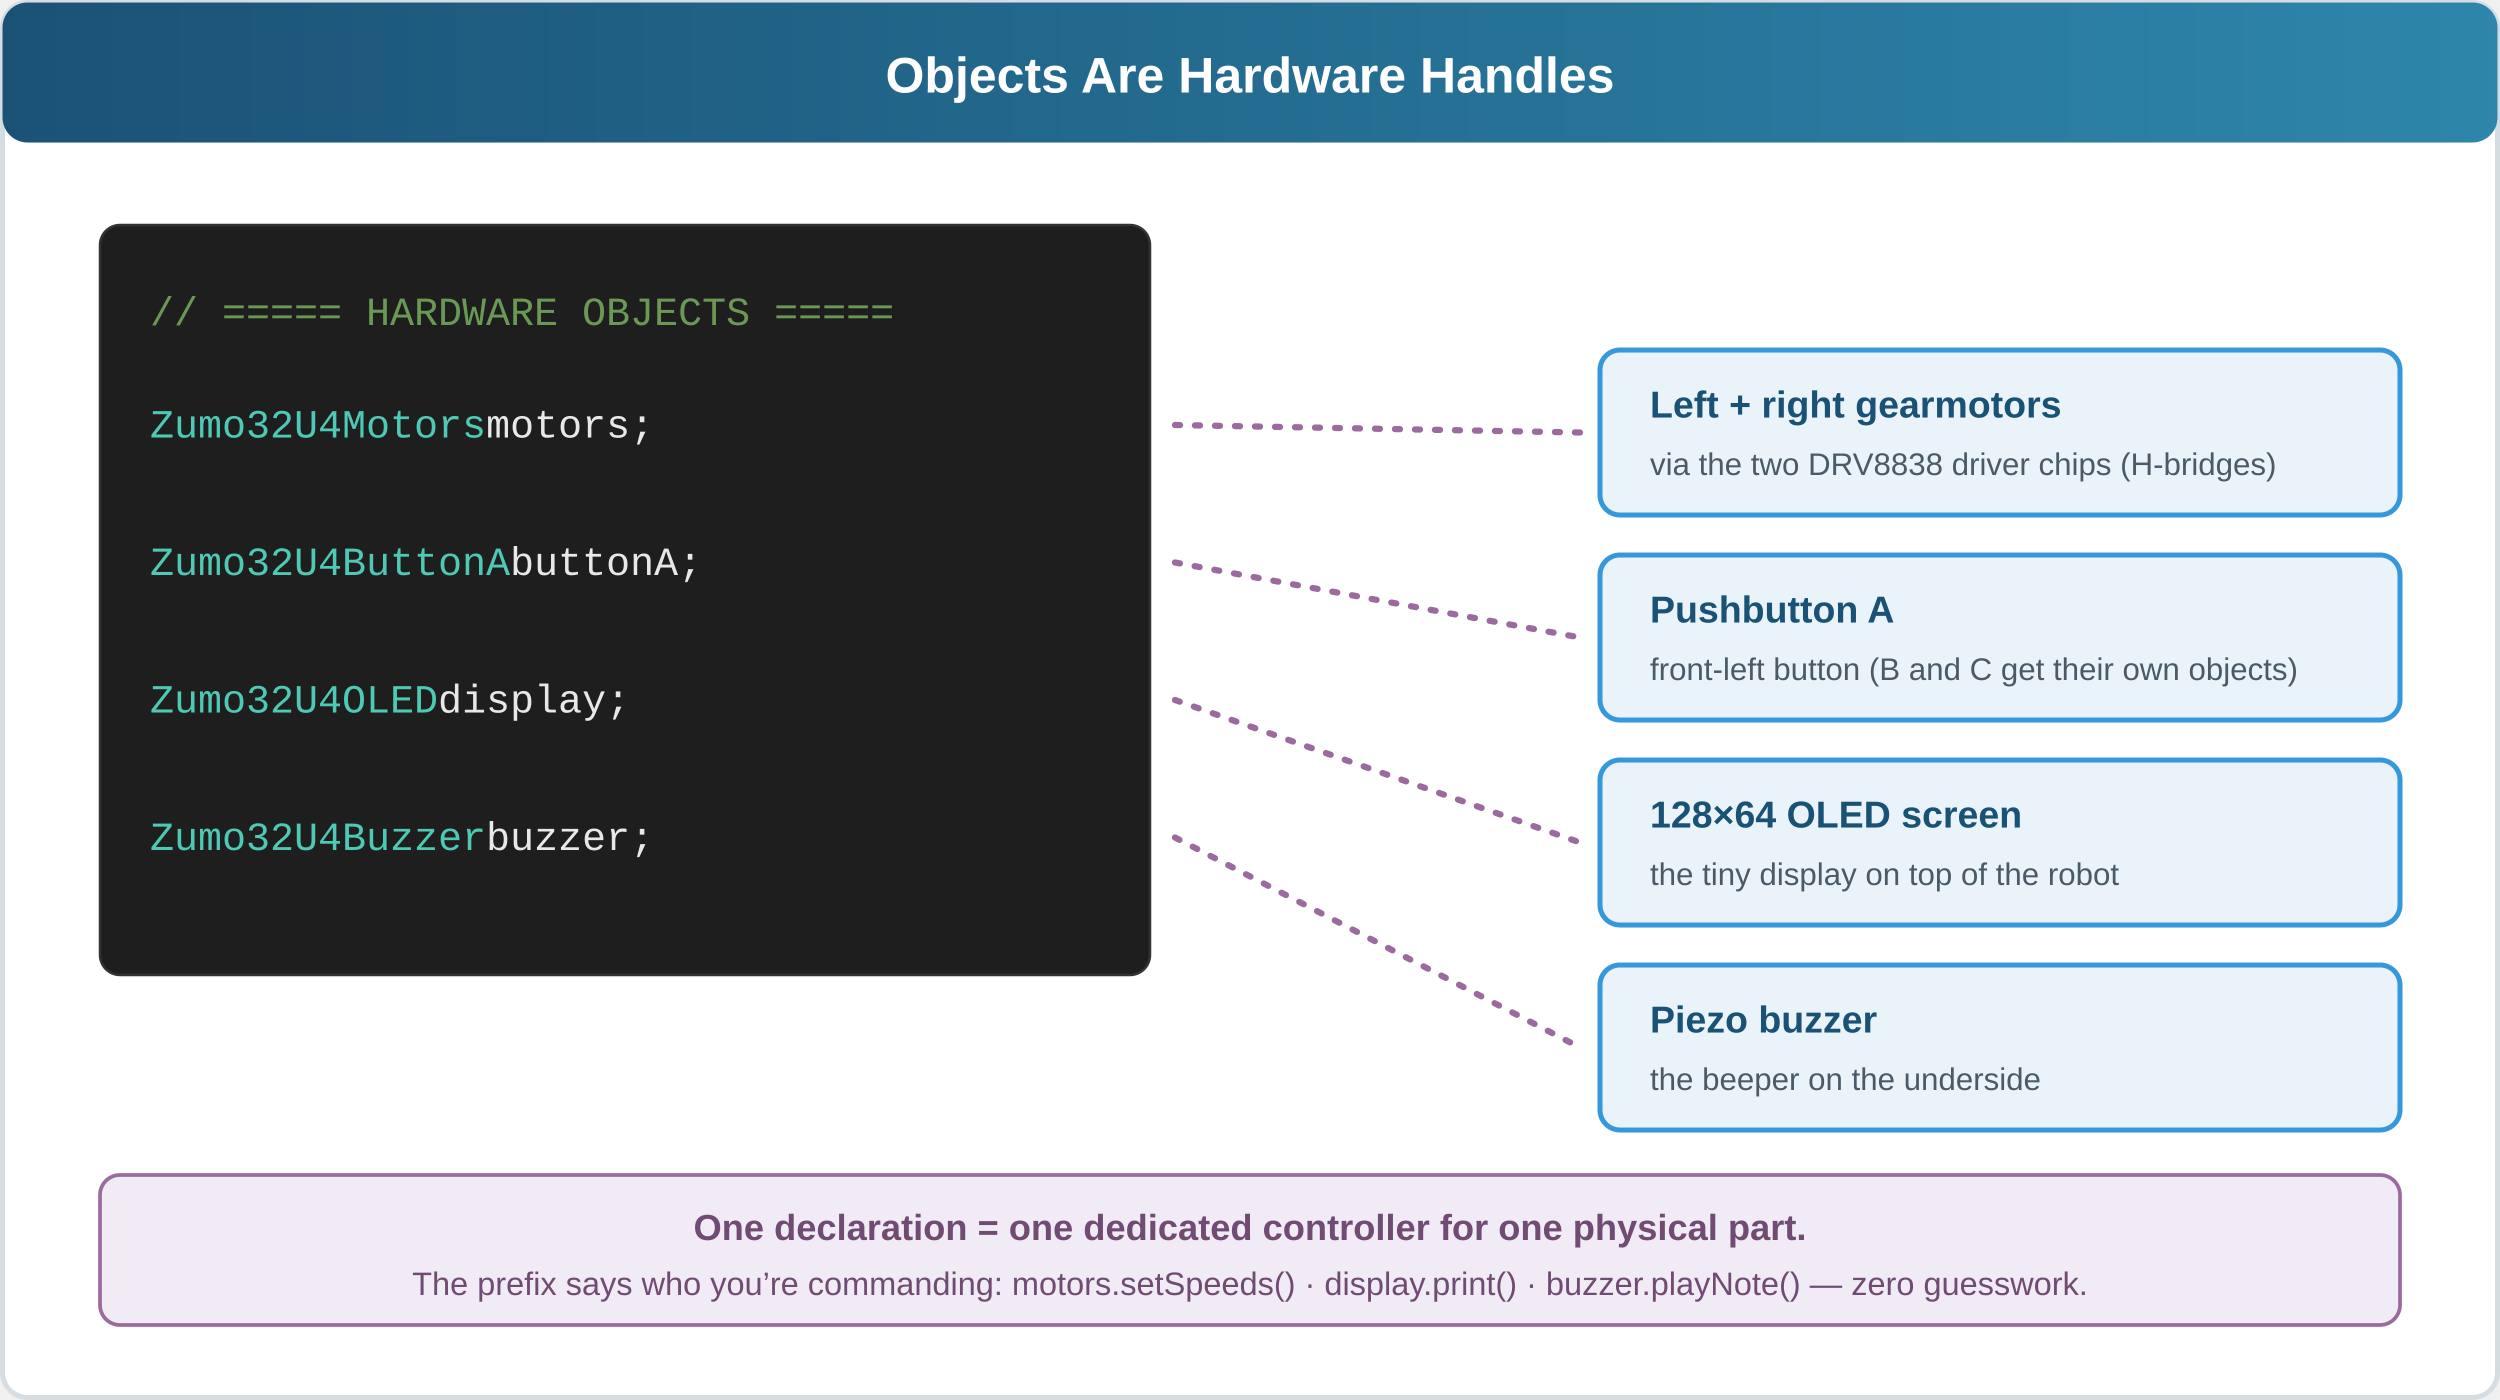
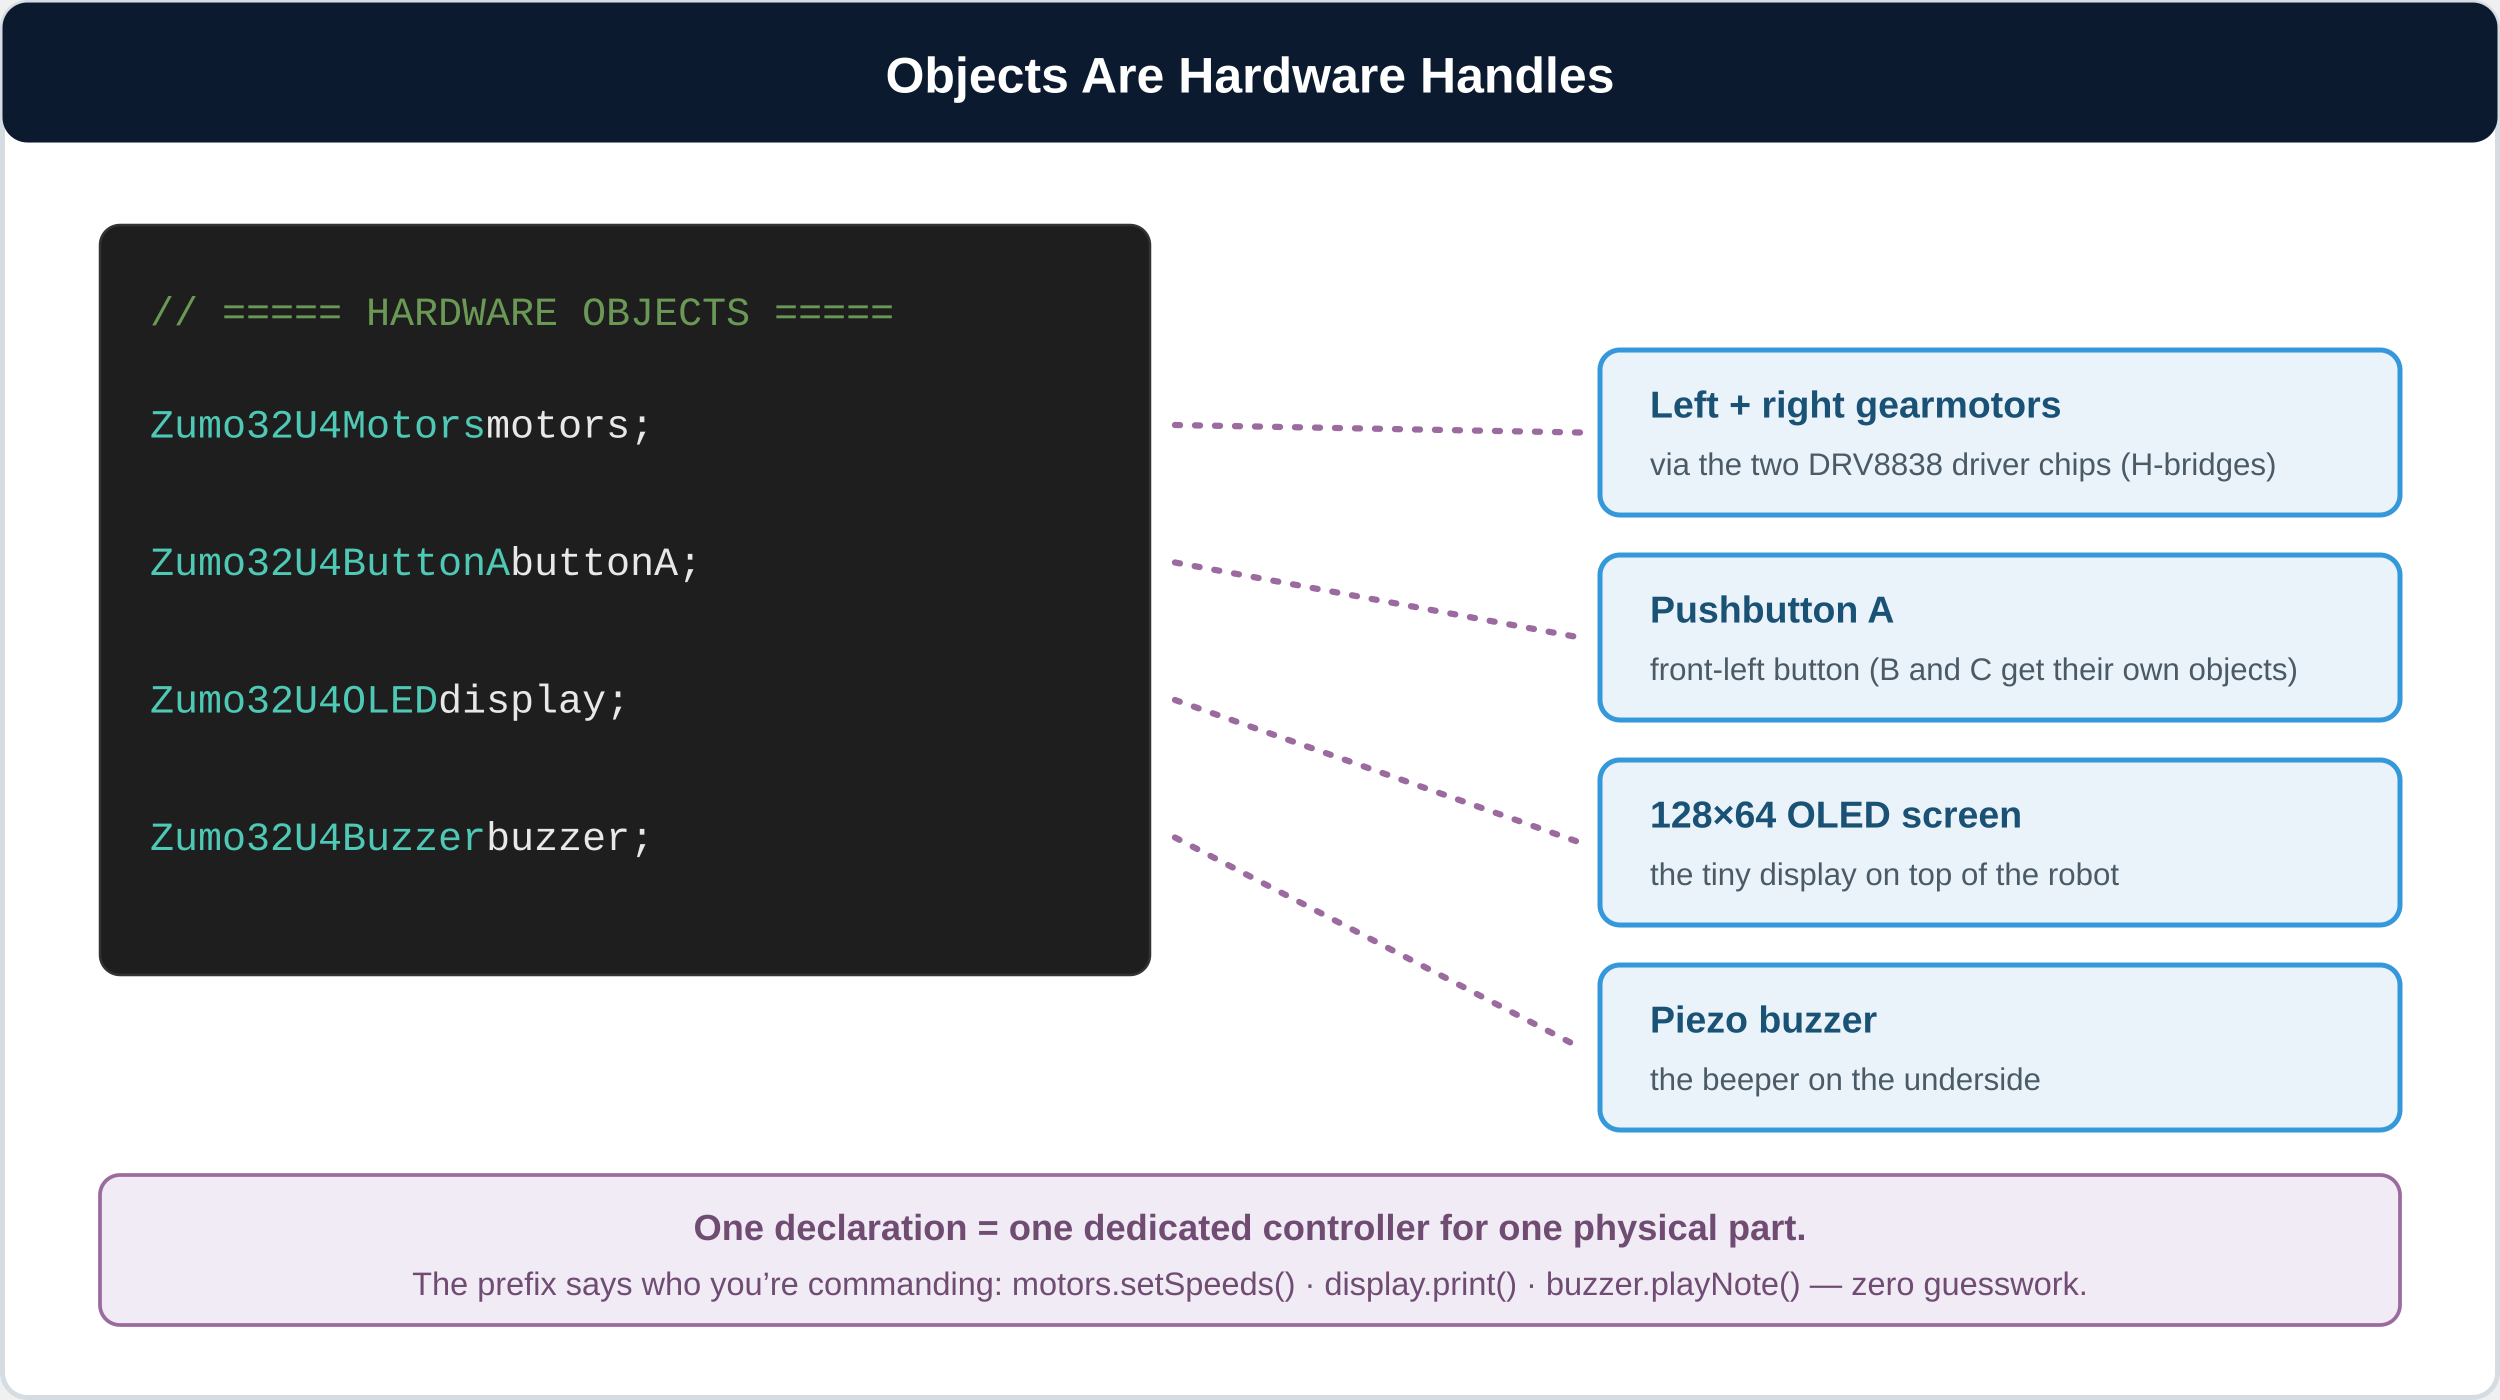
<svg xmlns="http://www.w3.org/2000/svg" viewBox="0 0 1000 560" font-family="Arial, Helvetica, sans-serif">
  <rect x="1" y="1" width="998" height="558" rx="10" fill="#ffffff" stroke="#d5dde3" stroke-width="2" />
-   <rect x="1" y="1" width="998" height="56" rx="10" fill="url(#tg)" />
+   <rect x="1" y="1" width="998" height="56" rx="10" fill="#0B1A2E" />
  <defs>
-     <linearGradient id="tg" x1="0" y1="0" x2="1" y2="0">
-       <stop offset="0" stop-color="#1a5276" />
-       <stop offset="1" stop-color="#2e86ab" />
-     </linearGradient>
-   </defs>
+     </defs>
  <text x="500" y="37" font-size="20" font-weight="bold" fill="#ffffff" text-anchor="middle">Objects Are Hardware Handles</text>
  <rect x="40" y="90" width="420" height="300" rx="8" fill="#1e1e1e" stroke="#333333" />
  <g font-family="'Consolas','Courier New',monospace" font-size="16">
    <text x="60" y="130" fill="#6a9955">// ===== HARDWARE OBJECTS =====</text>
    <text x="60" y="175" fill="#4ec9b6">Zumo32U4Motors<tspan fill="#e8e8e8"> motors;</tspan>
    </text>
    <text x="60" y="230" fill="#4ec9b6">Zumo32U4ButtonA<tspan fill="#e8e8e8"> buttonA;</tspan>
    </text>
    <text x="60" y="285" fill="#4ec9b6">Zumo32U4OLED<tspan fill="#e8e8e8"> display;</tspan>
    </text>
    <text x="60" y="340" fill="#4ec9b6">Zumo32U4Buzzer<tspan fill="#e8e8e8"> buzzer;</tspan>
    </text>
  </g>
  <g>
    <rect x="640" y="140" width="320" height="66" rx="8" fill="#eaf3fa" stroke="#3498db" stroke-width="2" />
    <text x="660" y="167" font-size="15" font-weight="bold" fill="#1a5276">Left + right gearmotors</text>
    <text x="660" y="190" font-size="12.5" fill="#4a5a66">via the two DRV8838 driver chips (H-bridges)</text>
    <rect x="640" y="222" width="320" height="66" rx="8" fill="#eaf3fa" stroke="#3498db" stroke-width="2" />
    <text x="660" y="249" font-size="15" font-weight="bold" fill="#1a5276">Pushbutton A</text>
    <text x="660" y="272" font-size="12.5" fill="#4a5a66">front-left button (B and C get their own objects)</text>
    <rect x="640" y="304" width="320" height="66" rx="8" fill="#eaf3fa" stroke="#3498db" stroke-width="2" />
    <text x="660" y="331" font-size="15" font-weight="bold" fill="#1a5276">128×64 OLED screen</text>
    <text x="660" y="354" font-size="12.5" fill="#4a5a66">the tiny display on top of the robot</text>
    <rect x="640" y="386" width="320" height="66" rx="8" fill="#eaf3fa" stroke="#3498db" stroke-width="2" />
    <text x="660" y="413" font-size="15" font-weight="bold" fill="#1a5276">Piezo buzzer</text>
    <text x="660" y="436" font-size="12.5" fill="#4a5a66">the beeper on the underside</text>
  </g>
  <g stroke="#9b6a9e" stroke-width="2.5" stroke-dasharray="2 6" stroke-linecap="round">
    <line x1="470" y1="170" x2="632" y2="173" />
    <line x1="470" y1="225" x2="632" y2="255" />
    <line x1="470" y1="280" x2="632" y2="337" />
    <line x1="470" y1="335" x2="632" y2="419" />
  </g>
  <rect x="40" y="470" width="920" height="60" rx="8" fill="#f0ebf5" stroke="#9b6a9e" stroke-width="1.5" />
  <text x="500" y="496" font-size="14.5" font-weight="bold" fill="#704c73" text-anchor="middle">One declaration = one dedicated controller for one physical part.</text>
  <text x="500" y="518" font-size="13" fill="#704c73" text-anchor="middle">The prefix says who you’re commanding: motors.setSpeeds() · display.print() · buzzer.playNote() — zero guesswork.</text>
</svg>
